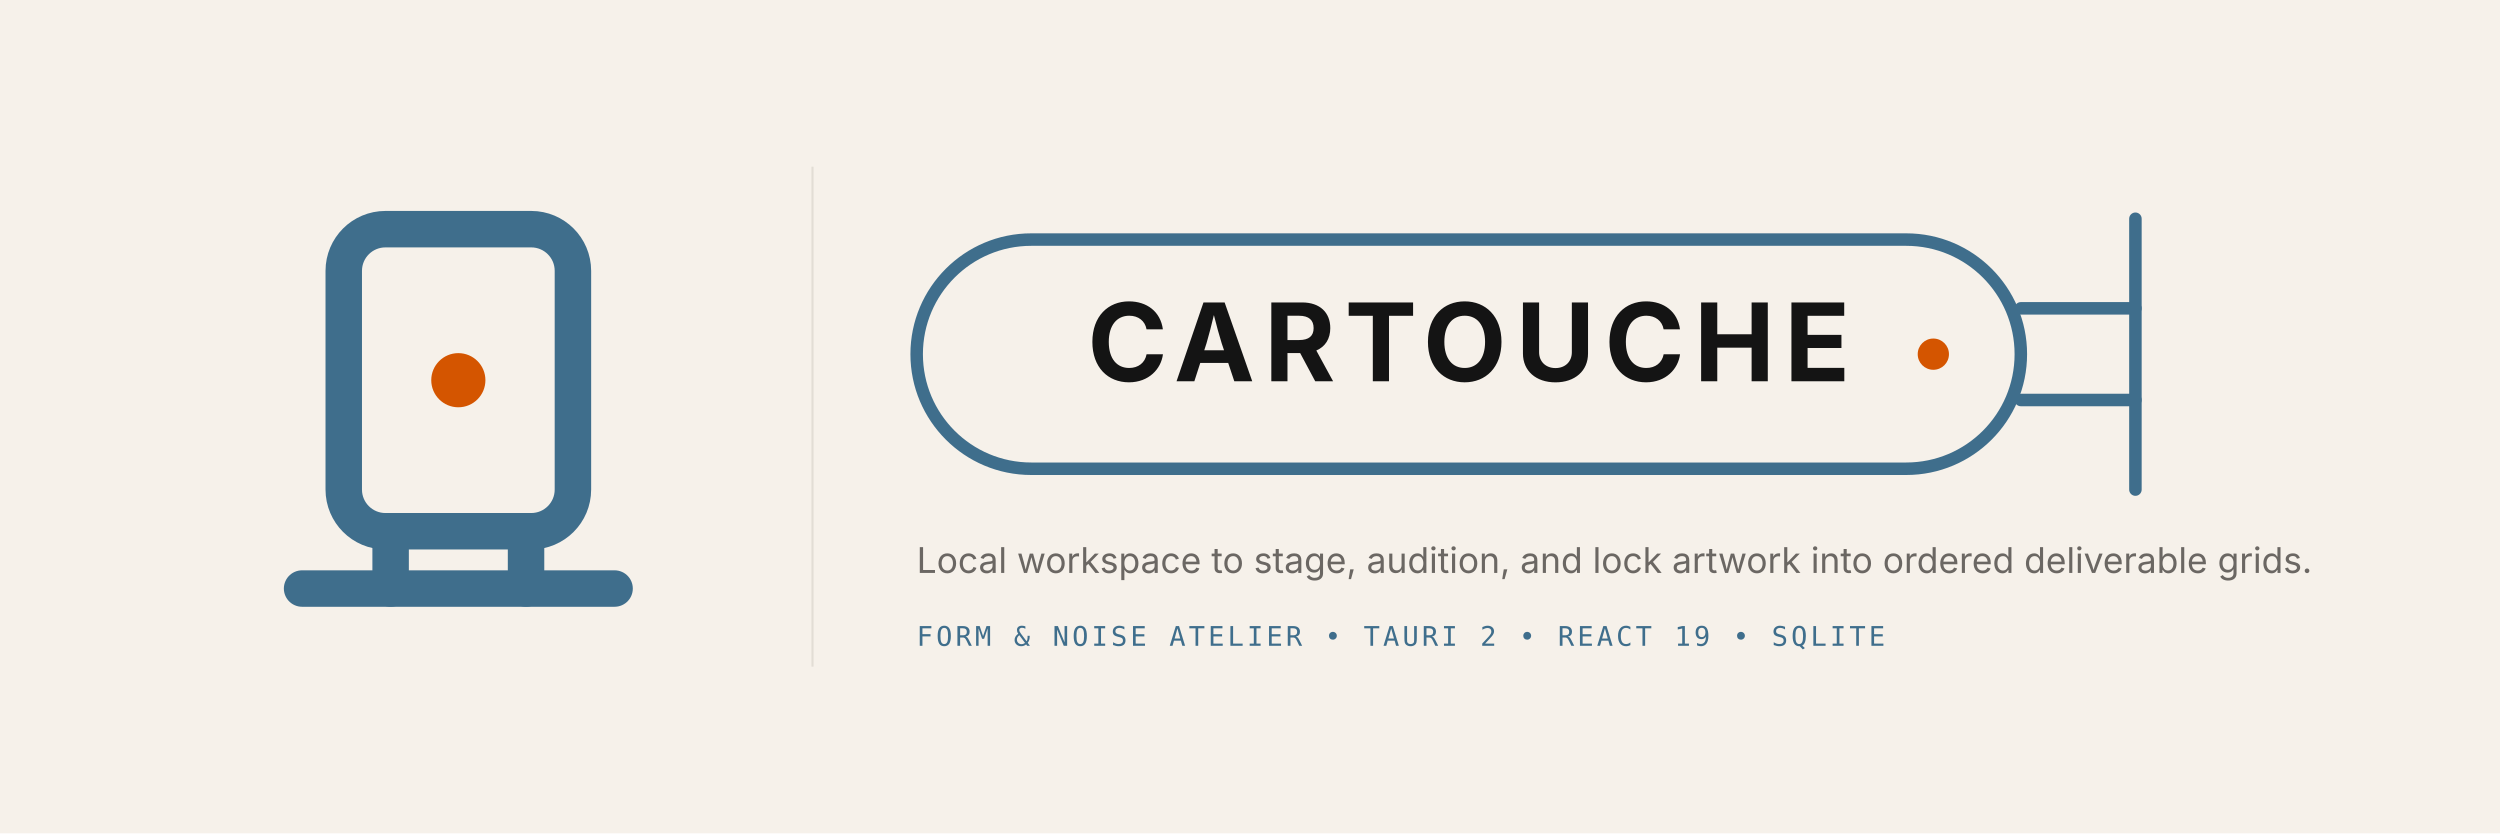
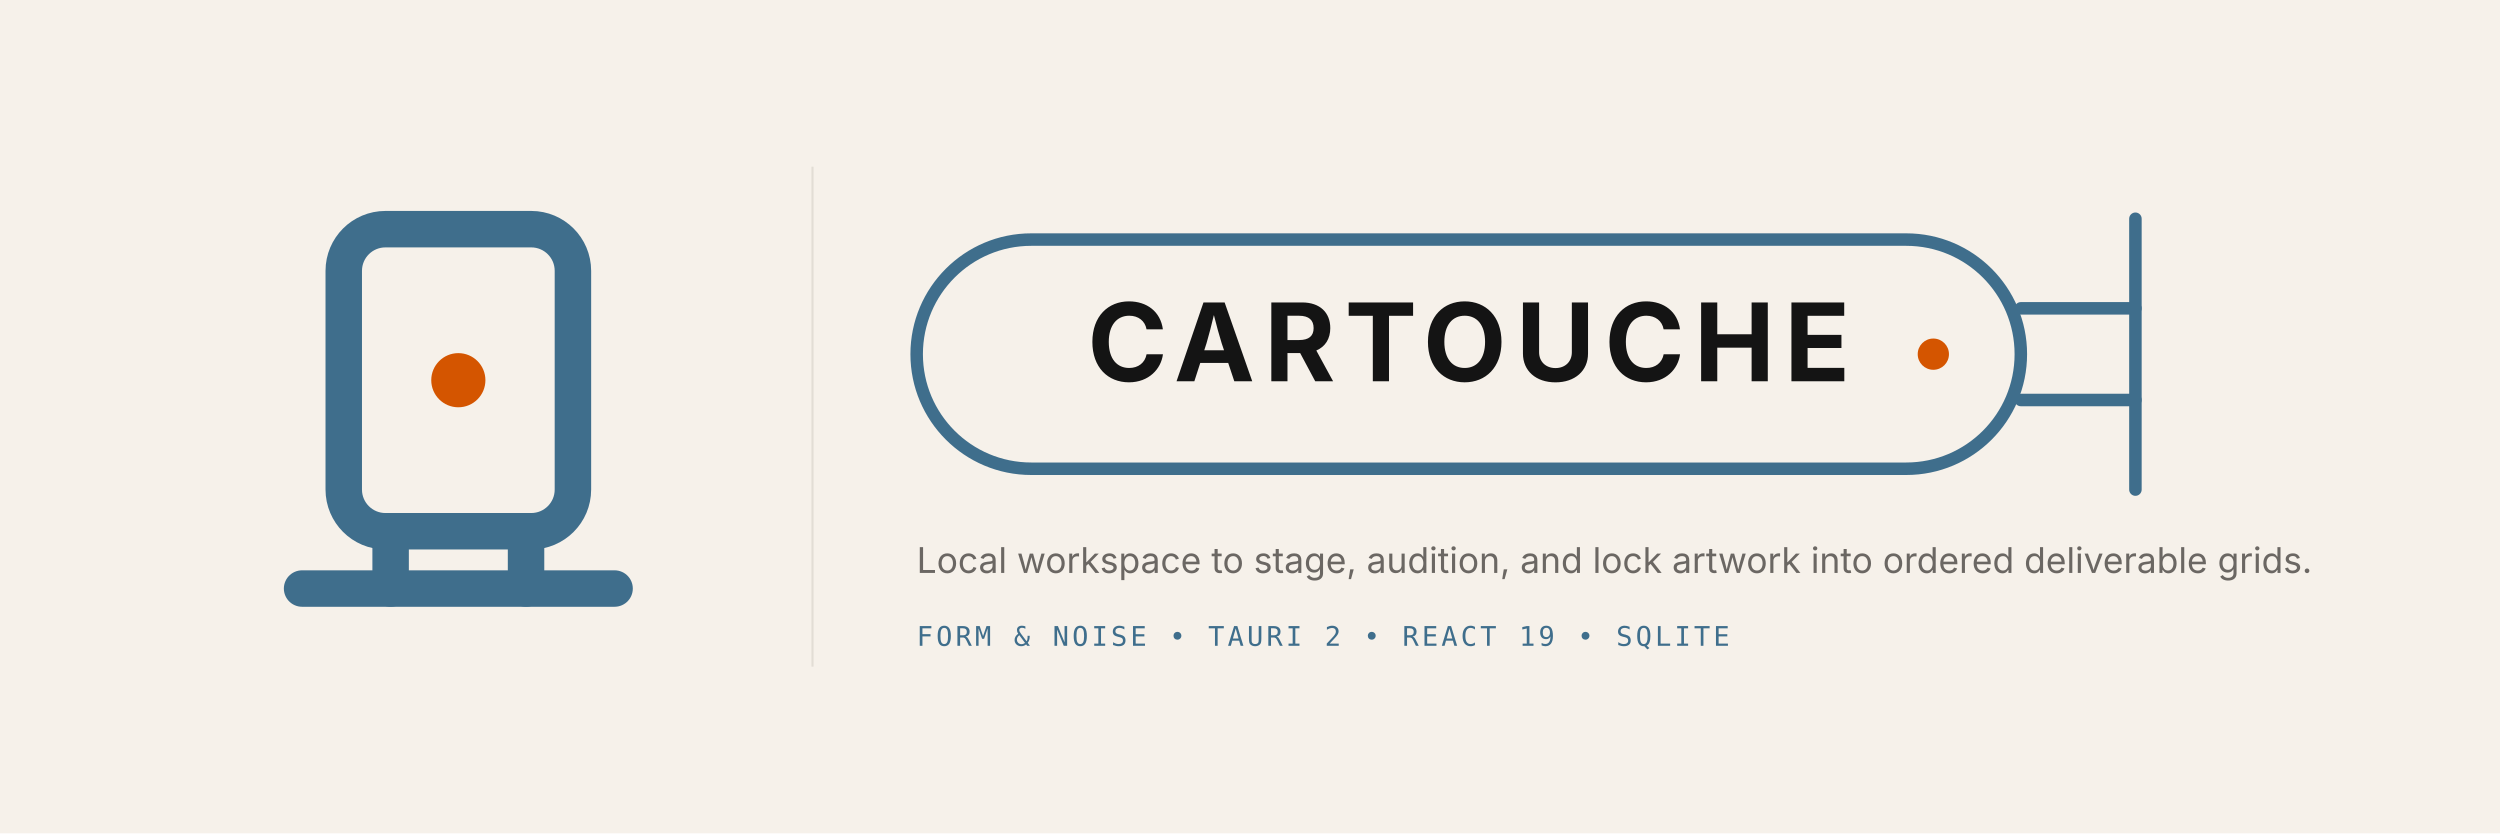
<svg xmlns="http://www.w3.org/2000/svg" viewBox="0 0 1200 400" width="1200" height="400" fill="none">
  <rect width="1200" height="400" fill="#F6F1EA" />
  <g transform="translate(100, 80) scale(10)">
    <rect x="6.5" y="3" width="11" height="14.5" rx="2" stroke="#3F6E8C" stroke-width="1.75" stroke-linecap="round" stroke-linejoin="round" />
    <line x1="4.5" y1="20.25" x2="19.5" y2="20.25" stroke="#3F6E8C" stroke-width="1.75" stroke-linecap="round" />
    <line x1="8.75" y1="17.5" x2="8.75" y2="20.25" stroke="#3F6E8C" stroke-width="1.75" stroke-linecap="round" />
    <line x1="15.25" y1="17.5" x2="15.25" y2="20.25" stroke="#3F6E8C" stroke-width="1.75" stroke-linecap="round" />
    <circle cx="12" cy="10.25" r="1.3" fill="#D45500" stroke="none" />
  </g>
  <line x1="390" y1="80" x2="390" y2="320" stroke="#E2DDD5" stroke-width="1" />
  <g transform="translate(440, 115)">
    <rect x="0" y="0" width="530" height="110" rx="55" stroke="#3F6E8C" stroke-width="6" stroke-linecap="round" stroke-linejoin="round" />
    <line x1="585" y1="-10" x2="585" y2="120" stroke="#3F6E8C" stroke-width="6" stroke-linecap="round" />
    <line x1="530" y1="33" x2="585" y2="33" stroke="#3F6E8C" stroke-width="6" stroke-linecap="round" />
    <line x1="530" y1="77" x2="585" y2="77" stroke="#3F6E8C" stroke-width="6" stroke-linecap="round" />
    <text x="265" y="68" font-family="'Space Grotesk', -apple-system, sans-serif" font-size="52" font-weight="700" letter-spacing="4.5" fill="#141414" text-anchor="middle">CARTOUCHE</text>
    <circle cx="488" cy="55" r="7.5" fill="#D45500" />
    <text x="0" y="160" font-family="'Inter', sans-serif" font-size="17" fill="#6B6763">Local workspace to stage, audition, and lock artwork into ordered deliverable grids.</text>
-     <text x="0" y="195" font-family="'IBM Plex Mono', monospace" font-size="13" font-weight="500" letter-spacing="1.5" fill="#3F6E8C">FORM &amp; NOISE ATELIER  •  TAURI 2  •  REACT 19  •  SQLITE</text>
+     <text x="0" y="195" font-family="'IBM Plex Mono', monospace" font-size="13" font-weight="500" letter-spacing="1.5" fill="#3F6E8C">FORM &amp; NOISE • TAURI 2 • REACT 19 • SQLITE</text>
  </g>
</svg>
